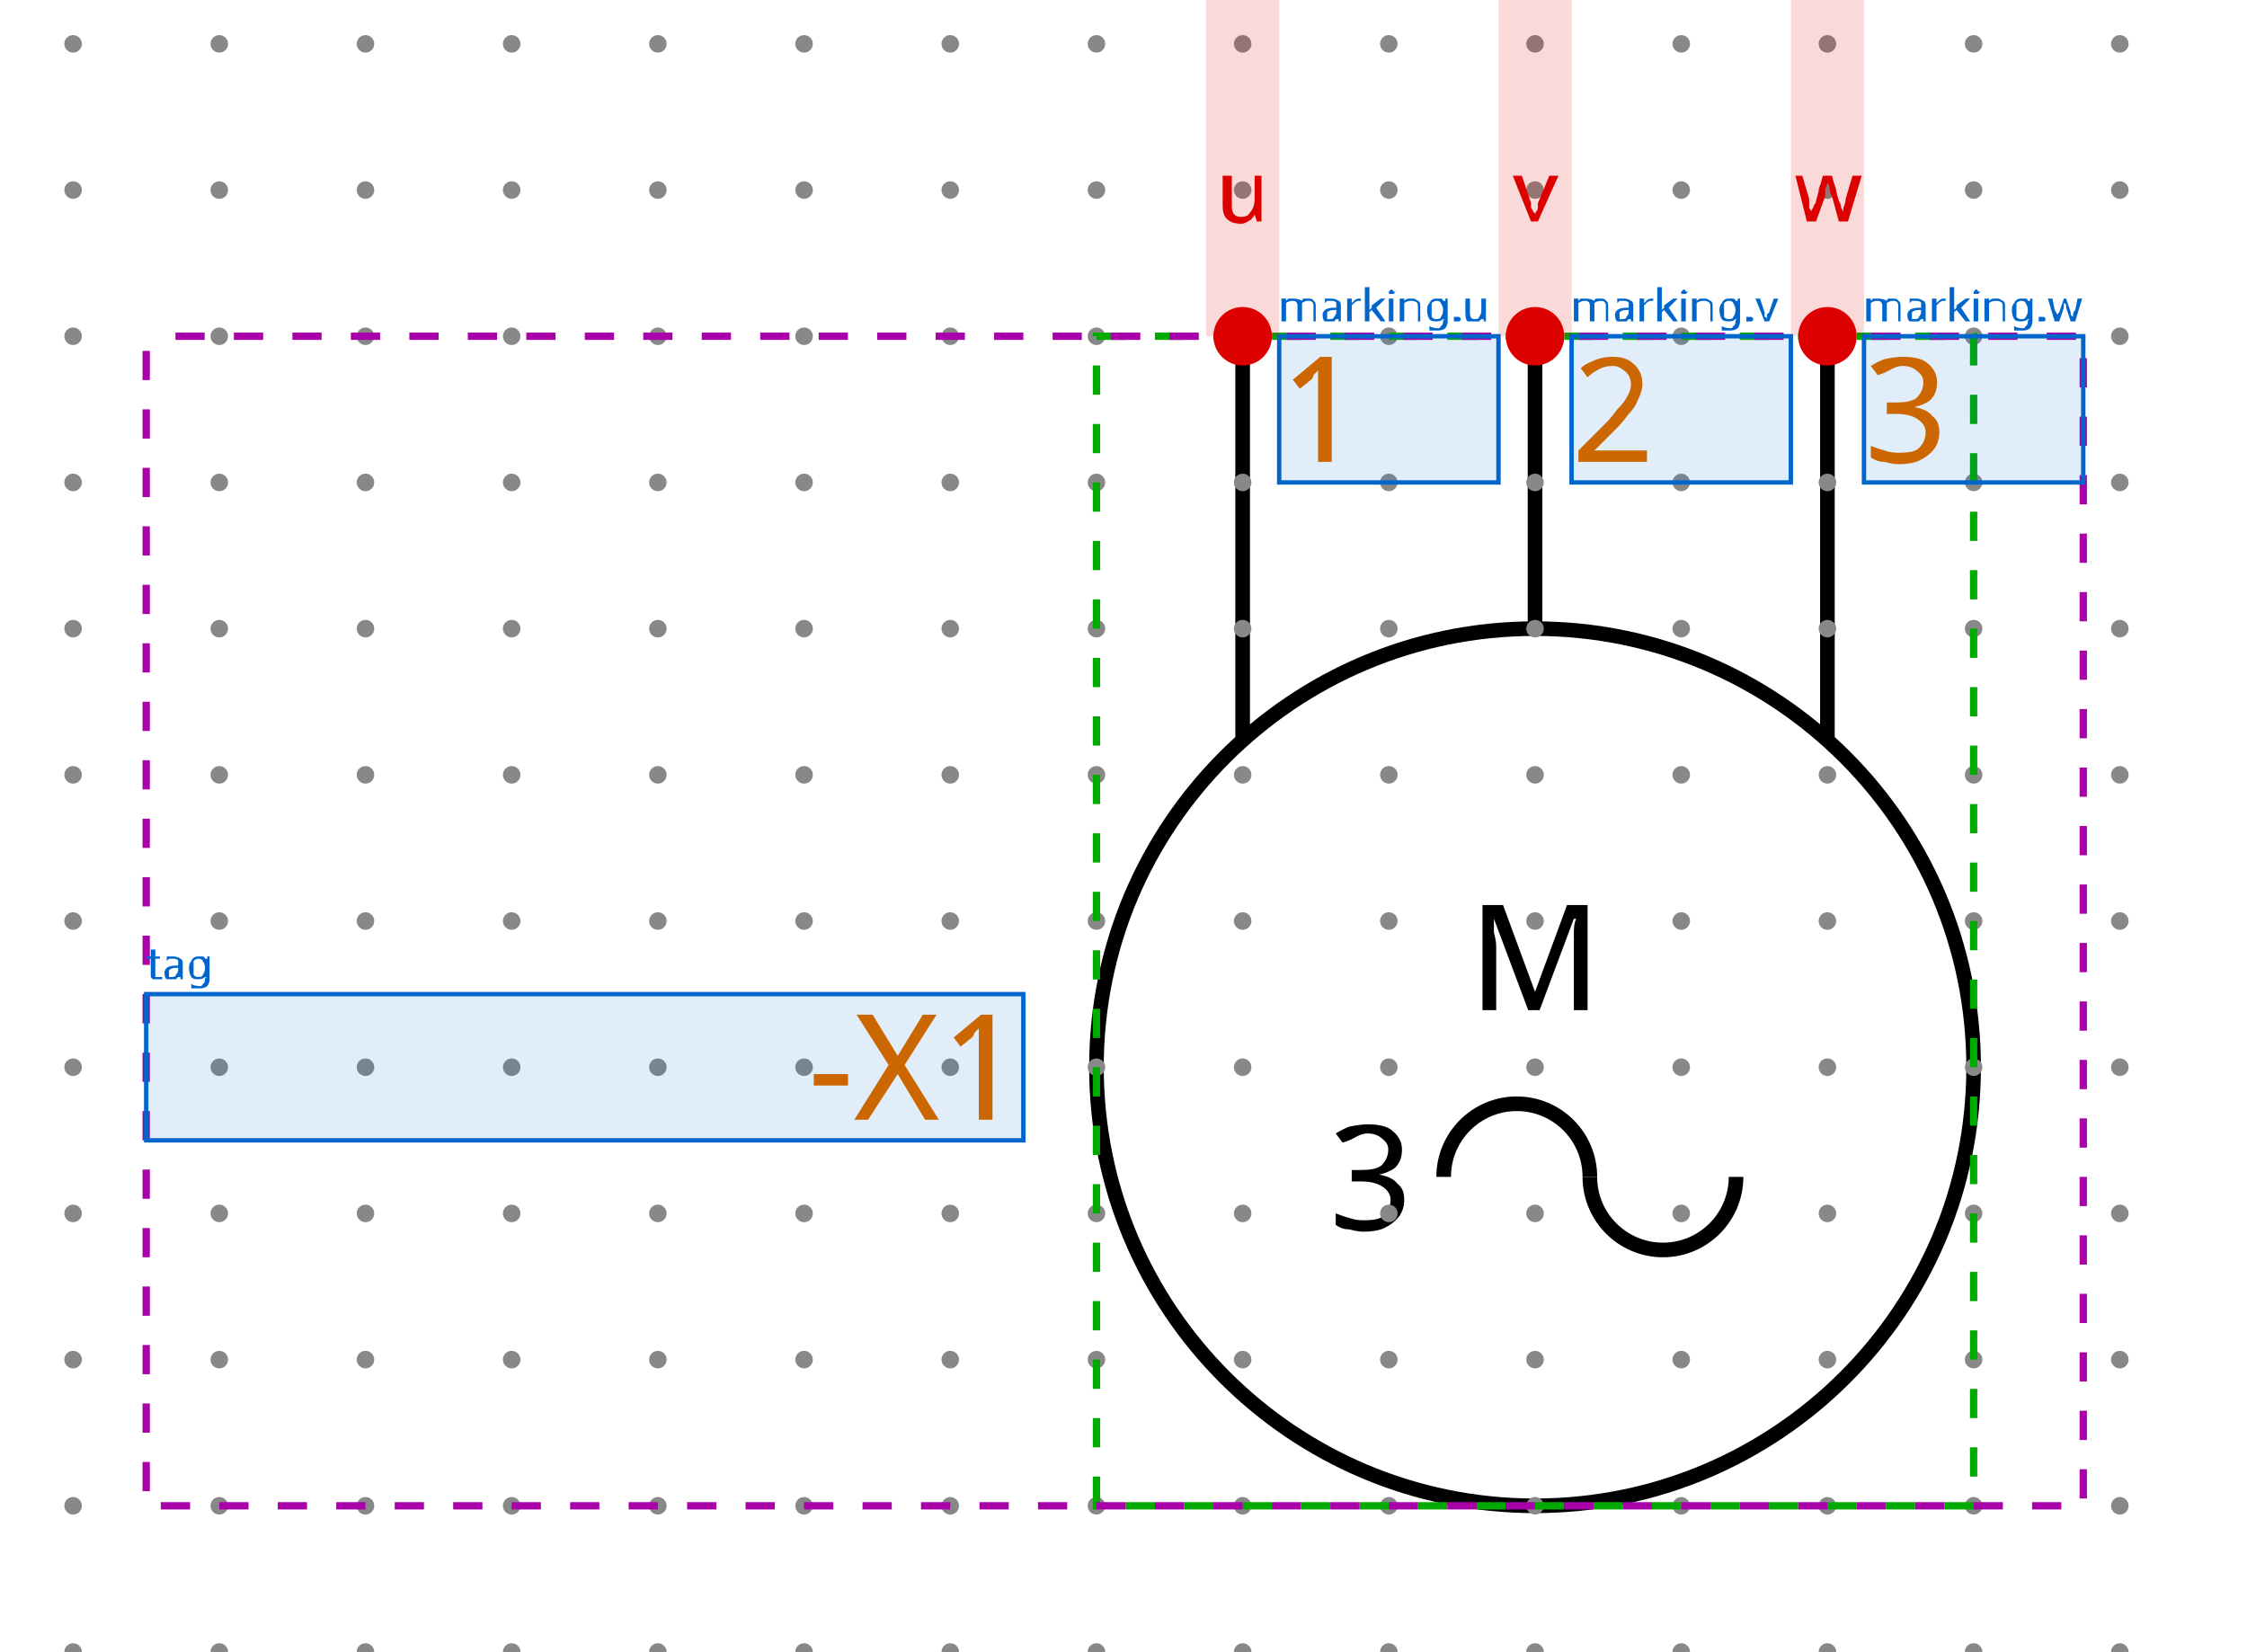
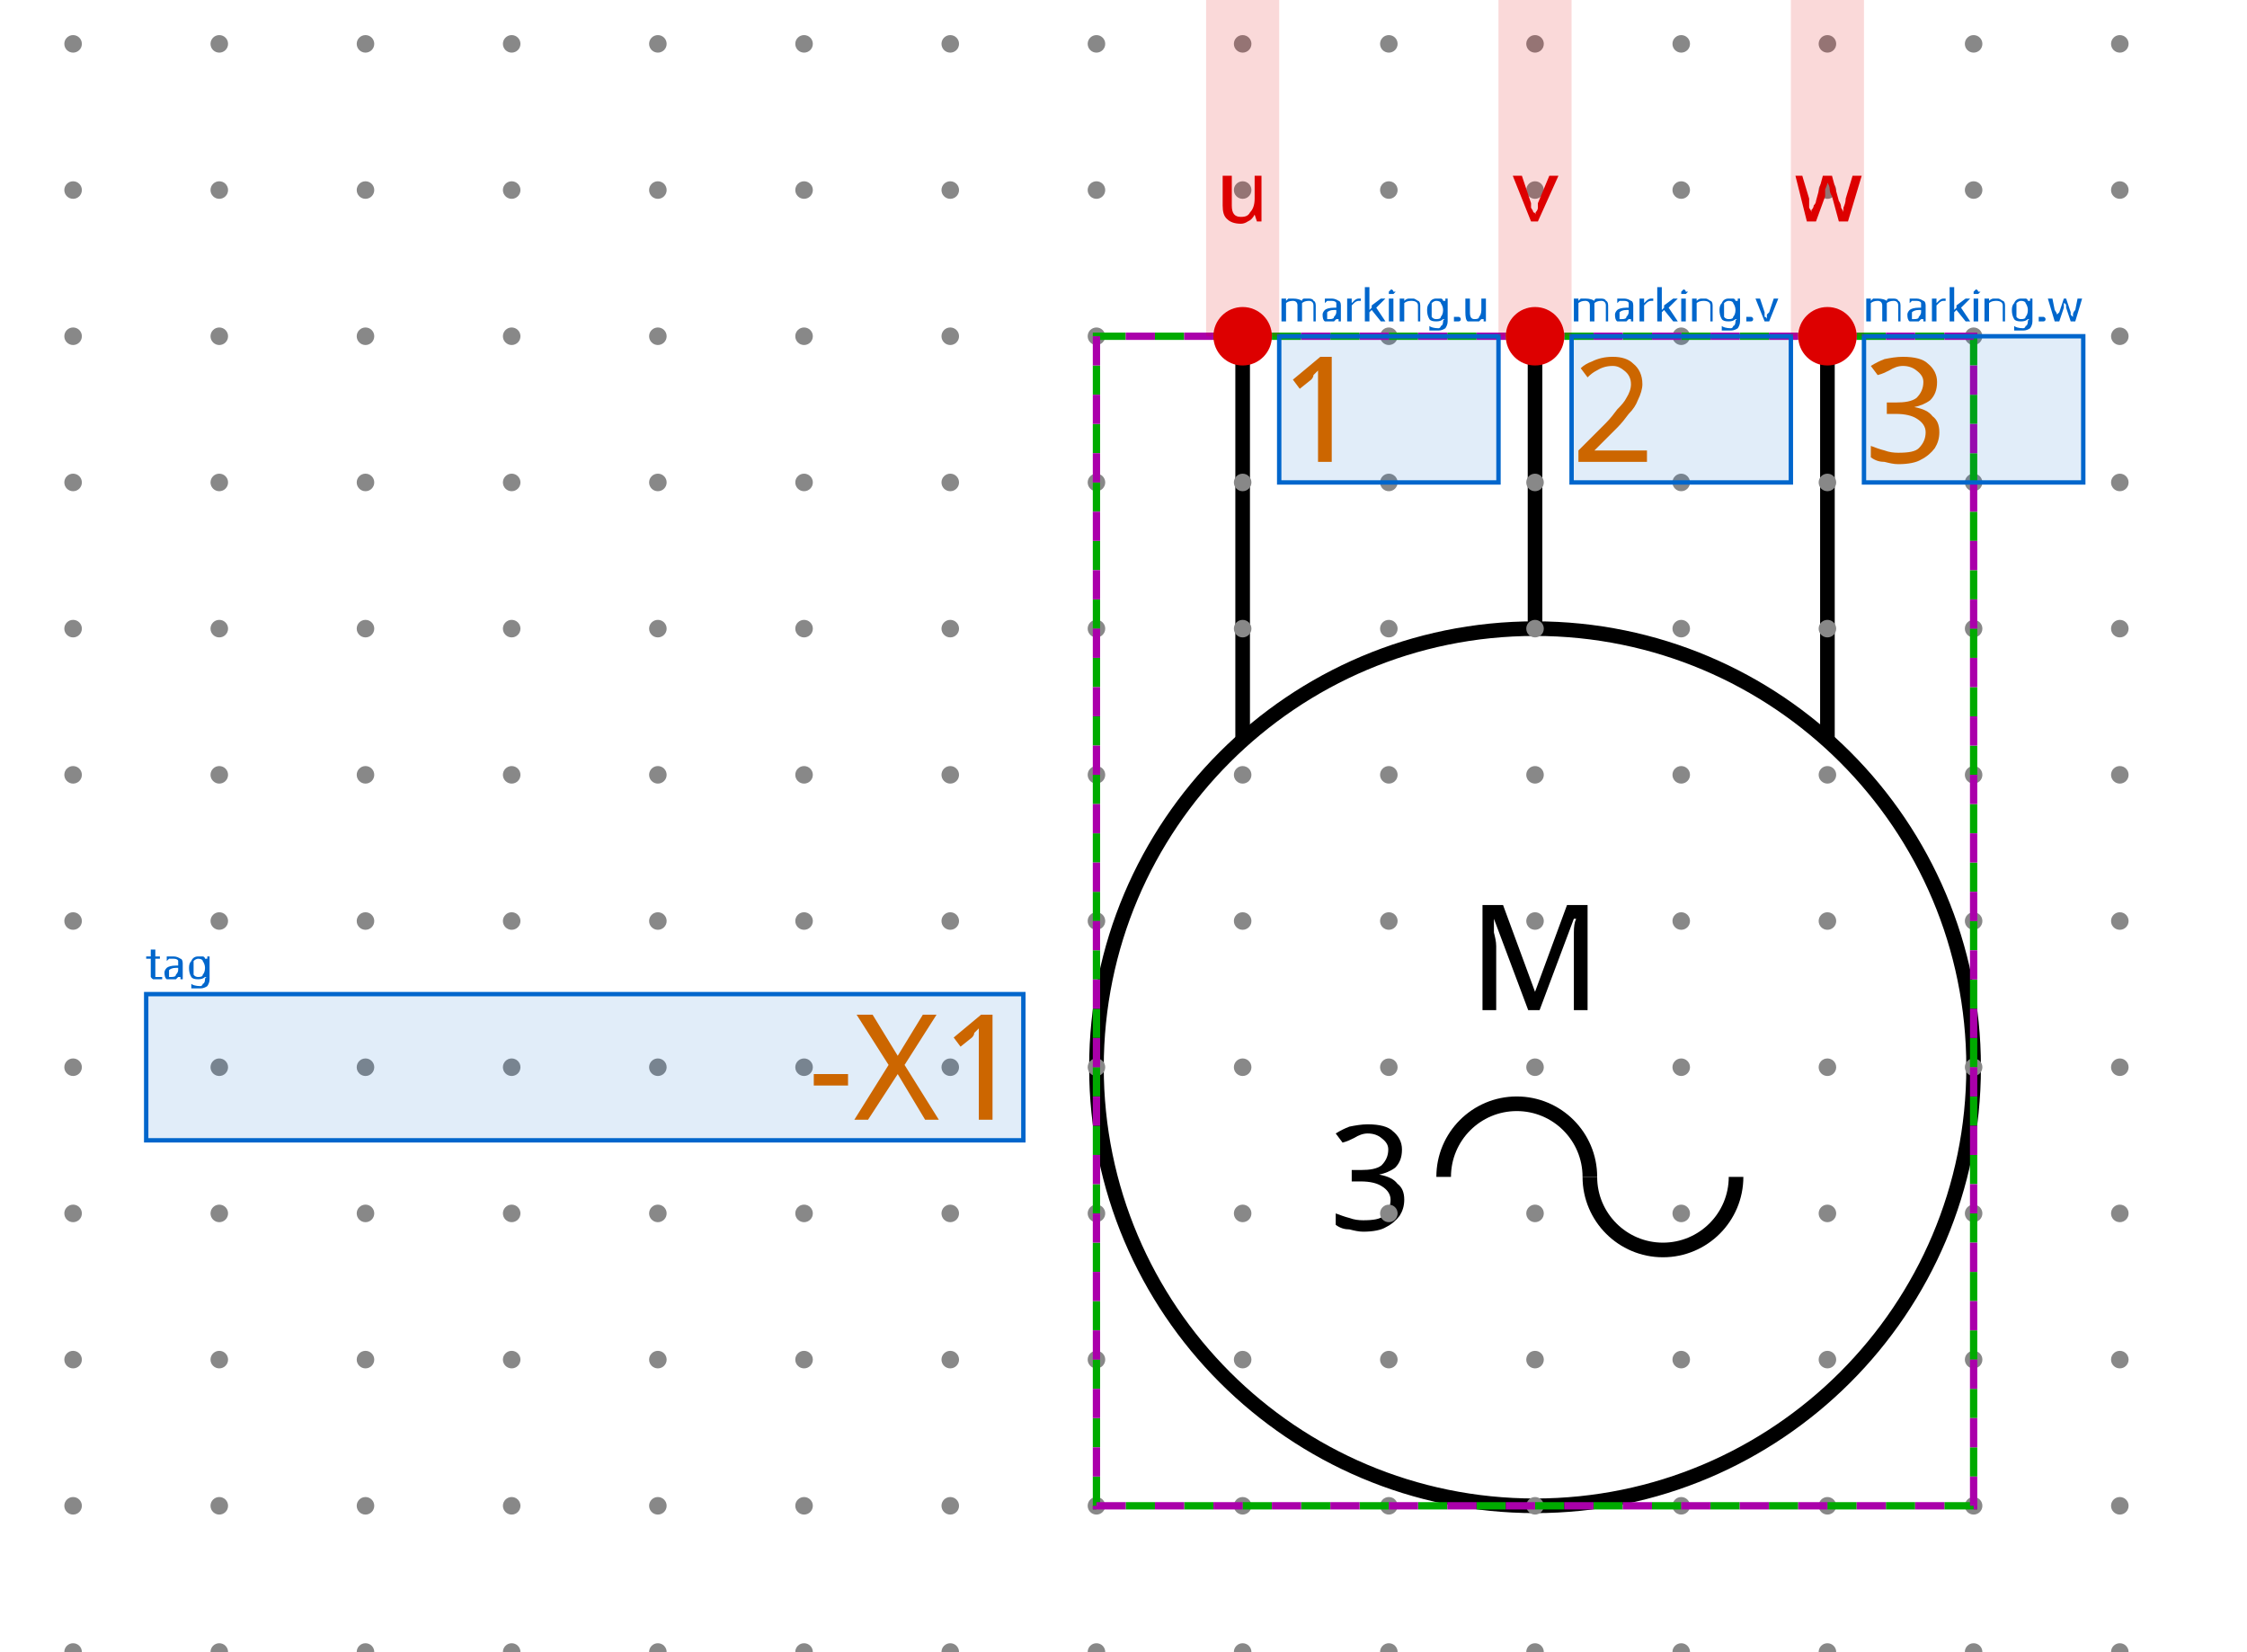
<svg xmlns="http://www.w3.org/2000/svg" width="38.425mm" height="28.25mm" viewBox="-10.5 -7.3 15.37 11.3">
  <g fill="none" stroke="#000" stroke-linecap="butt" stroke-linejoin="miter">
    <line x1="-2" y1="-5" x2="-2" y2="-2.25" stroke-width="0.1" />
    <line x1="0" y1="-5" x2="0" y2="-3" stroke-width="0.1" />
    <line x1="2" y1="-5" x2="2" y2="-2.25" stroke-width="0.1" />
    <circle cx="0" cy="0" r="3" stroke-width="0.1" />
    <text x="0" y="-0.39" font-size="1" text-anchor="middle" fill="#000" stroke="none" font-family="sans-serif">M</text>
    <text x="-1.125" y="1.11" font-size="1" text-anchor="middle" fill="#000" stroke="none" font-family="sans-serif">3</text>
    <path d="M -0.625 0.75 A 0.5 0.5 0 0 1 0.375 0.75" stroke-width="0.1" />
    <path d="M 1.375 0.75 A 0.5 0.5 0 0 1 0.375 0.75" stroke-width="0.1" />
  </g>
  <g class="annotation">
    <circle class="grid" cx="-10" cy="-7" r="0.06" fill="#888" stroke="none" />
    <circle class="grid" cx="-9" cy="-7" r="0.06" fill="#888" stroke="none" />
    <circle class="grid" cx="-8" cy="-7" r="0.06" fill="#888" stroke="none" />
    <circle class="grid" cx="-7" cy="-7" r="0.06" fill="#888" stroke="none" />
    <circle class="grid" cx="-6" cy="-7" r="0.06" fill="#888" stroke="none" />
    <circle class="grid" cx="-5" cy="-7" r="0.06" fill="#888" stroke="none" />
    <circle class="grid" cx="-4" cy="-7" r="0.06" fill="#888" stroke="none" />
    <circle class="grid" cx="-3" cy="-7" r="0.06" fill="#888" stroke="none" />
    <circle class="grid" cx="-2" cy="-7" r="0.06" fill="#888" stroke="none" />
    <circle class="grid" cx="-1" cy="-7" r="0.06" fill="#888" stroke="none" />
    <circle class="grid" cx="0" cy="-7" r="0.06" fill="#888" stroke="none" />
    <circle class="grid" cx="1" cy="-7" r="0.06" fill="#888" stroke="none" />
    <circle class="grid" cx="2" cy="-7" r="0.06" fill="#888" stroke="none" />
    <circle class="grid" cx="3" cy="-7" r="0.06" fill="#888" stroke="none" />
    <circle class="grid" cx="4" cy="-7" r="0.06" fill="#888" stroke="none" />
    <circle class="grid" cx="-10" cy="-6" r="0.06" fill="#888" stroke="none" />
    <circle class="grid" cx="-9" cy="-6" r="0.06" fill="#888" stroke="none" />
    <circle class="grid" cx="-8" cy="-6" r="0.06" fill="#888" stroke="none" />
    <circle class="grid" cx="-7" cy="-6" r="0.06" fill="#888" stroke="none" />
    <circle class="grid" cx="-6" cy="-6" r="0.06" fill="#888" stroke="none" />
    <circle class="grid" cx="-5" cy="-6" r="0.06" fill="#888" stroke="none" />
    <circle class="grid" cx="-4" cy="-6" r="0.06" fill="#888" stroke="none" />
    <circle class="grid" cx="-3" cy="-6" r="0.06" fill="#888" stroke="none" />
    <circle class="grid" cx="-2" cy="-6" r="0.06" fill="#888" stroke="none" />
    <circle class="grid" cx="-1" cy="-6" r="0.06" fill="#888" stroke="none" />
    <circle class="grid" cx="0" cy="-6" r="0.06" fill="#888" stroke="none" />
    <circle class="grid" cx="1" cy="-6" r="0.06" fill="#888" stroke="none" />
    <circle class="grid" cx="2" cy="-6" r="0.06" fill="#888" stroke="none" />
    <circle class="grid" cx="3" cy="-6" r="0.06" fill="#888" stroke="none" />
    <circle class="grid" cx="4" cy="-6" r="0.06" fill="#888" stroke="none" />
    <circle class="grid" cx="-10" cy="-5" r="0.06" fill="#888" stroke="none" />
    <circle class="grid" cx="-9" cy="-5" r="0.06" fill="#888" stroke="none" />
    <circle class="grid" cx="-8" cy="-5" r="0.06" fill="#888" stroke="none" />
    <circle class="grid" cx="-7" cy="-5" r="0.06" fill="#888" stroke="none" />
    <circle class="grid" cx="-6" cy="-5" r="0.06" fill="#888" stroke="none" />
    <circle class="grid" cx="-5" cy="-5" r="0.06" fill="#888" stroke="none" />
    <circle class="grid" cx="-4" cy="-5" r="0.06" fill="#888" stroke="none" />
    <circle class="grid" cx="-3" cy="-5" r="0.06" fill="#888" stroke="none" />
    <circle class="grid" cx="-2" cy="-5" r="0.06" fill="#888" stroke="none" />
    <circle class="grid" cx="-1" cy="-5" r="0.06" fill="#888" stroke="none" />
    <circle class="grid" cx="0" cy="-5" r="0.06" fill="#888" stroke="none" />
    <circle class="grid" cx="1" cy="-5" r="0.06" fill="#888" stroke="none" />
    <circle class="grid" cx="2" cy="-5" r="0.06" fill="#888" stroke="none" />
    <circle class="grid" cx="3" cy="-5" r="0.06" fill="#888" stroke="none" />
    <circle class="grid" cx="4" cy="-5" r="0.06" fill="#888" stroke="none" />
    <circle class="grid" cx="-10" cy="-4" r="0.06" fill="#888" stroke="none" />
    <circle class="grid" cx="-9" cy="-4" r="0.06" fill="#888" stroke="none" />
    <circle class="grid" cx="-8" cy="-4" r="0.06" fill="#888" stroke="none" />
    <circle class="grid" cx="-7" cy="-4" r="0.06" fill="#888" stroke="none" />
    <circle class="grid" cx="-6" cy="-4" r="0.06" fill="#888" stroke="none" />
    <circle class="grid" cx="-5" cy="-4" r="0.06" fill="#888" stroke="none" />
    <circle class="grid" cx="-4" cy="-4" r="0.06" fill="#888" stroke="none" />
    <circle class="grid" cx="-3" cy="-4" r="0.06" fill="#888" stroke="none" />
    <circle class="grid" cx="-2" cy="-4" r="0.06" fill="#888" stroke="none" />
    <circle class="grid" cx="-1" cy="-4" r="0.06" fill="#888" stroke="none" />
    <circle class="grid" cx="0" cy="-4" r="0.06" fill="#888" stroke="none" />
    <circle class="grid" cx="1" cy="-4" r="0.06" fill="#888" stroke="none" />
    <circle class="grid" cx="2" cy="-4" r="0.06" fill="#888" stroke="none" />
    <circle class="grid" cx="3" cy="-4" r="0.06" fill="#888" stroke="none" />
    <circle class="grid" cx="4" cy="-4" r="0.06" fill="#888" stroke="none" />
    <circle class="grid" cx="-10" cy="-3" r="0.06" fill="#888" stroke="none" />
    <circle class="grid" cx="-9" cy="-3" r="0.06" fill="#888" stroke="none" />
    <circle class="grid" cx="-8" cy="-3" r="0.06" fill="#888" stroke="none" />
    <circle class="grid" cx="-7" cy="-3" r="0.06" fill="#888" stroke="none" />
    <circle class="grid" cx="-6" cy="-3" r="0.06" fill="#888" stroke="none" />
    <circle class="grid" cx="-5" cy="-3" r="0.06" fill="#888" stroke="none" />
    <circle class="grid" cx="-4" cy="-3" r="0.06" fill="#888" stroke="none" />
    <circle class="grid" cx="-3" cy="-3" r="0.06" fill="#888" stroke="none" />
    <circle class="grid" cx="-2" cy="-3" r="0.06" fill="#888" stroke="none" />
    <circle class="grid" cx="-1" cy="-3" r="0.06" fill="#888" stroke="none" />
    <circle class="grid" cx="0" cy="-3" r="0.06" fill="#888" stroke="none" />
    <circle class="grid" cx="1" cy="-3" r="0.06" fill="#888" stroke="none" />
    <circle class="grid" cx="2" cy="-3" r="0.06" fill="#888" stroke="none" />
    <circle class="grid" cx="3" cy="-3" r="0.06" fill="#888" stroke="none" />
    <circle class="grid" cx="4" cy="-3" r="0.06" fill="#888" stroke="none" />
    <circle class="grid" cx="-10" cy="-2" r="0.06" fill="#888" stroke="none" />
    <circle class="grid" cx="-9" cy="-2" r="0.06" fill="#888" stroke="none" />
    <circle class="grid" cx="-8" cy="-2" r="0.06" fill="#888" stroke="none" />
    <circle class="grid" cx="-7" cy="-2" r="0.06" fill="#888" stroke="none" />
    <circle class="grid" cx="-6" cy="-2" r="0.06" fill="#888" stroke="none" />
    <circle class="grid" cx="-5" cy="-2" r="0.06" fill="#888" stroke="none" />
    <circle class="grid" cx="-4" cy="-2" r="0.06" fill="#888" stroke="none" />
    <circle class="grid" cx="-3" cy="-2" r="0.06" fill="#888" stroke="none" />
    <circle class="grid" cx="-2" cy="-2" r="0.06" fill="#888" stroke="none" />
    <circle class="grid" cx="-1" cy="-2" r="0.06" fill="#888" stroke="none" />
    <circle class="grid" cx="0" cy="-2" r="0.06" fill="#888" stroke="none" />
    <circle class="grid" cx="1" cy="-2" r="0.06" fill="#888" stroke="none" />
    <circle class="grid" cx="2" cy="-2" r="0.06" fill="#888" stroke="none" />
    <circle class="grid" cx="3" cy="-2" r="0.06" fill="#888" stroke="none" />
    <circle class="grid" cx="4" cy="-2" r="0.06" fill="#888" stroke="none" />
    <circle class="grid" cx="-10" cy="-1" r="0.06" fill="#888" stroke="none" />
    <circle class="grid" cx="-9" cy="-1" r="0.06" fill="#888" stroke="none" />
    <circle class="grid" cx="-8" cy="-1" r="0.06" fill="#888" stroke="none" />
    <circle class="grid" cx="-7" cy="-1" r="0.06" fill="#888" stroke="none" />
    <circle class="grid" cx="-6" cy="-1" r="0.06" fill="#888" stroke="none" />
    <circle class="grid" cx="-5" cy="-1" r="0.06" fill="#888" stroke="none" />
    <circle class="grid" cx="-4" cy="-1" r="0.06" fill="#888" stroke="none" />
    <circle class="grid" cx="-3" cy="-1" r="0.06" fill="#888" stroke="none" />
    <circle class="grid" cx="-2" cy="-1" r="0.06" fill="#888" stroke="none" />
    <circle class="grid" cx="-1" cy="-1" r="0.06" fill="#888" stroke="none" />
    <circle class="grid" cx="0" cy="-1" r="0.06" fill="#888" stroke="none" />
    <circle class="grid" cx="1" cy="-1" r="0.06" fill="#888" stroke="none" />
    <circle class="grid" cx="2" cy="-1" r="0.06" fill="#888" stroke="none" />
    <circle class="grid" cx="3" cy="-1" r="0.06" fill="#888" stroke="none" />
    <circle class="grid" cx="4" cy="-1" r="0.06" fill="#888" stroke="none" />
    <circle class="grid" cx="-10" cy="0" r="0.06" fill="#888" stroke="none" />
    <circle class="grid" cx="-9" cy="0" r="0.06" fill="#888" stroke="none" />
    <circle class="grid" cx="-8" cy="0" r="0.06" fill="#888" stroke="none" />
    <circle class="grid" cx="-7" cy="0" r="0.06" fill="#888" stroke="none" />
    <circle class="grid" cx="-6" cy="0" r="0.06" fill="#888" stroke="none" />
    <circle class="grid" cx="-5" cy="0" r="0.06" fill="#888" stroke="none" />
    <circle class="grid" cx="-4" cy="0" r="0.06" fill="#888" stroke="none" />
    <circle class="grid" cx="-3" cy="0" r="0.06" fill="#888" stroke="none" />
    <circle class="grid" cx="-2" cy="0" r="0.06" fill="#888" stroke="none" />
    <circle class="grid" cx="-1" cy="0" r="0.06" fill="#888" stroke="none" />
    <circle class="grid" cx="0" cy="0" r="0.06" fill="#888" stroke="none" />
    <circle class="grid" cx="1" cy="0" r="0.06" fill="#888" stroke="none" />
    <circle class="grid" cx="2" cy="0" r="0.06" fill="#888" stroke="none" />
    <circle class="grid" cx="3" cy="0" r="0.06" fill="#888" stroke="none" />
    <circle class="grid" cx="4" cy="0" r="0.06" fill="#888" stroke="none" />
    <circle class="grid" cx="-10" cy="1" r="0.06" fill="#888" stroke="none" />
    <circle class="grid" cx="-9" cy="1" r="0.06" fill="#888" stroke="none" />
    <circle class="grid" cx="-8" cy="1" r="0.06" fill="#888" stroke="none" />
    <circle class="grid" cx="-7" cy="1" r="0.06" fill="#888" stroke="none" />
    <circle class="grid" cx="-6" cy="1" r="0.06" fill="#888" stroke="none" />
    <circle class="grid" cx="-5" cy="1" r="0.06" fill="#888" stroke="none" />
    <circle class="grid" cx="-4" cy="1" r="0.06" fill="#888" stroke="none" />
    <circle class="grid" cx="-3" cy="1" r="0.06" fill="#888" stroke="none" />
    <circle class="grid" cx="-2" cy="1" r="0.06" fill="#888" stroke="none" />
    <circle class="grid" cx="-1" cy="1" r="0.06" fill="#888" stroke="none" />
    <circle class="grid" cx="0" cy="1" r="0.06" fill="#888" stroke="none" />
    <circle class="grid" cx="1" cy="1" r="0.06" fill="#888" stroke="none" />
    <circle class="grid" cx="2" cy="1" r="0.06" fill="#888" stroke="none" />
    <circle class="grid" cx="3" cy="1" r="0.06" fill="#888" stroke="none" />
    <circle class="grid" cx="4" cy="1" r="0.06" fill="#888" stroke="none" />
    <circle class="grid" cx="-10" cy="2" r="0.06" fill="#888" stroke="none" />
    <circle class="grid" cx="-9" cy="2" r="0.06" fill="#888" stroke="none" />
    <circle class="grid" cx="-8" cy="2" r="0.06" fill="#888" stroke="none" />
    <circle class="grid" cx="-7" cy="2" r="0.06" fill="#888" stroke="none" />
    <circle class="grid" cx="-6" cy="2" r="0.06" fill="#888" stroke="none" />
    <circle class="grid" cx="-5" cy="2" r="0.06" fill="#888" stroke="none" />
    <circle class="grid" cx="-4" cy="2" r="0.06" fill="#888" stroke="none" />
    <circle class="grid" cx="-3" cy="2" r="0.06" fill="#888" stroke="none" />
    <circle class="grid" cx="-2" cy="2" r="0.06" fill="#888" stroke="none" />
    <circle class="grid" cx="-1" cy="2" r="0.06" fill="#888" stroke="none" />
    <circle class="grid" cx="0" cy="2" r="0.06" fill="#888" stroke="none" />
    <circle class="grid" cx="1" cy="2" r="0.06" fill="#888" stroke="none" />
    <circle class="grid" cx="2" cy="2" r="0.06" fill="#888" stroke="none" />
    <circle class="grid" cx="3" cy="2" r="0.06" fill="#888" stroke="none" />
    <circle class="grid" cx="4" cy="2" r="0.06" fill="#888" stroke="none" />
    <circle class="grid" cx="-10" cy="3" r="0.06" fill="#888" stroke="none" />
    <circle class="grid" cx="-9" cy="3" r="0.06" fill="#888" stroke="none" />
    <circle class="grid" cx="-8" cy="3" r="0.06" fill="#888" stroke="none" />
    <circle class="grid" cx="-7" cy="3" r="0.06" fill="#888" stroke="none" />
    <circle class="grid" cx="-6" cy="3" r="0.06" fill="#888" stroke="none" />
    <circle class="grid" cx="-5" cy="3" r="0.06" fill="#888" stroke="none" />
    <circle class="grid" cx="-4" cy="3" r="0.06" fill="#888" stroke="none" />
    <circle class="grid" cx="-3" cy="3" r="0.06" fill="#888" stroke="none" />
    <circle class="grid" cx="-2" cy="3" r="0.06" fill="#888" stroke="none" />
    <circle class="grid" cx="-1" cy="3" r="0.06" fill="#888" stroke="none" />
    <circle class="grid" cx="0" cy="3" r="0.06" fill="#888" stroke="none" />
    <circle class="grid" cx="1" cy="3" r="0.06" fill="#888" stroke="none" />
    <circle class="grid" cx="2" cy="3" r="0.06" fill="#888" stroke="none" />
    <circle class="grid" cx="3" cy="3" r="0.06" fill="#888" stroke="none" />
    <circle class="grid" cx="4" cy="3" r="0.06" fill="#888" stroke="none" />
    <circle class="grid" cx="-10" cy="4" r="0.06" fill="#888" stroke="none" />
    <circle class="grid" cx="-9" cy="4" r="0.06" fill="#888" stroke="none" />
    <circle class="grid" cx="-8" cy="4" r="0.06" fill="#888" stroke="none" />
    <circle class="grid" cx="-7" cy="4" r="0.06" fill="#888" stroke="none" />
    <circle class="grid" cx="-6" cy="4" r="0.06" fill="#888" stroke="none" />
    <circle class="grid" cx="-5" cy="4" r="0.06" fill="#888" stroke="none" />
    <circle class="grid" cx="-4" cy="4" r="0.06" fill="#888" stroke="none" />
    <circle class="grid" cx="-3" cy="4" r="0.06" fill="#888" stroke="none" />
    <circle class="grid" cx="-2" cy="4" r="0.06" fill="#888" stroke="none" />
    <circle class="grid" cx="-1" cy="4" r="0.06" fill="#888" stroke="none" />
    <circle class="grid" cx="0" cy="4" r="0.06" fill="#888" stroke="none" />
    <circle class="grid" cx="1" cy="4" r="0.06" fill="#888" stroke="none" />
    <circle class="grid" cx="2" cy="4" r="0.06" fill="#888" stroke="none" />
    <circle class="grid" cx="3" cy="4" r="0.06" fill="#888" stroke="none" />
    <circle class="grid" cx="4" cy="4" r="0.06" fill="#888" stroke="none" />
    <rect class="body-box" x="-3" y="-5" width="6" height="8" fill="none" stroke="#0a0" stroke-width="0.05" stroke-dasharray="0.2 0.2" />
-     <rect class="keepout-box" x="-9.5" y="-5" width="13.25" height="8" fill="none" stroke="#a0a" stroke-width="0.05" stroke-dasharray="0.2 0.2" stroke-dashoffset="0.2" />
+     <rect class="keepout-box" x="-3" y="-5" width="6" height="8" fill="none" stroke="#a0a" stroke-width="0.05" stroke-dasharray="0.2 0.2" stroke-dashoffset="0.2" />
    <rect class="slot-box" x="-1.75" y="-5" width="1.5" height="1" fill="#06c" fill-opacity="0.12" stroke="#06c" stroke-width="0.03" />
    <text class="slot-id" x="-1.75" y="-5.1" font-size="0.3" text-anchor="start" fill="#06c" stroke="none" font-family="sans-serif">marking.u</text>
    <rect class="slot-box" x="0.25" y="-5" width="1.5" height="1" fill="#06c" fill-opacity="0.12" stroke="#06c" stroke-width="0.03" />
    <text class="slot-id" x="0.25" y="-5.1" font-size="0.3" text-anchor="start" fill="#06c" stroke="none" font-family="sans-serif">marking.v</text>
    <rect class="slot-box" x="2.25" y="-5" width="1.5" height="1" fill="#06c" fill-opacity="0.12" stroke="#06c" stroke-width="0.03" />
    <text class="slot-id" x="2.25" y="-5.1" font-size="0.3" text-anchor="start" fill="#06c" stroke="none" font-family="sans-serif">marking.w</text>
    <rect class="slot-box" x="-9.5" y="-0.5" width="6" height="1" fill="#06c" fill-opacity="0.12" stroke="#06c" stroke-width="0.03" />
    <text class="slot-id" x="-9.5" y="-0.6" font-size="0.3" text-anchor="start" fill="#06c" stroke="none" font-family="sans-serif">tag</text>
    <rect class="lane" x="-2.25" y="-7.3" width="0.5" height="2.3" fill="#d00" fill-opacity="0.15" stroke="none" />
    <rect class="lane" x="-0.25" y="-7.3" width="0.5" height="2.3" fill="#d00" fill-opacity="0.15" stroke="none" />
    <rect class="lane" x="1.75" y="-7.3" width="0.5" height="2.3" fill="#d00" fill-opacity="0.15" stroke="none" />
    <circle class="port" cx="-2" cy="-5" r="0.2" fill="#d00" stroke="none" />
    <text class="port-id" x="-2" y="-5.784" font-size="0.6" text-anchor="middle" fill="#d00" stroke="none" font-family="sans-serif">u</text>
    <circle class="port" cx="0" cy="-5" r="0.2" fill="#d00" stroke="none" />
    <text class="port-id" x="0" y="-5.784" font-size="0.6" text-anchor="middle" fill="#d00" stroke="none" font-family="sans-serif">v</text>
    <circle class="port" cx="2" cy="-5" r="0.2" fill="#d00" stroke="none" />
    <text class="port-id" x="2" y="-5.784" font-size="0.6" text-anchor="middle" fill="#d00" stroke="none" font-family="sans-serif">w</text>
  </g>
  <g class="samples">
    <text class="sample-text" x="-1.75" y="-4.14" font-size="1" text-anchor="start" fill="#c60" stroke="none" font-family="sans-serif">1</text>
    <text class="sample-text" x="0.25" y="-4.14" font-size="1" text-anchor="start" fill="#c60" stroke="none" font-family="sans-serif">2</text>
    <text class="sample-text" x="2.25" y="-4.14" font-size="1" text-anchor="start" fill="#c60" stroke="none" font-family="sans-serif">3</text>
    <text class="sample-text" x="-3.5" y="0.36" font-size="1" text-anchor="end" fill="#c60" stroke="none" font-family="sans-serif">-X1</text>
  </g>
</svg>
